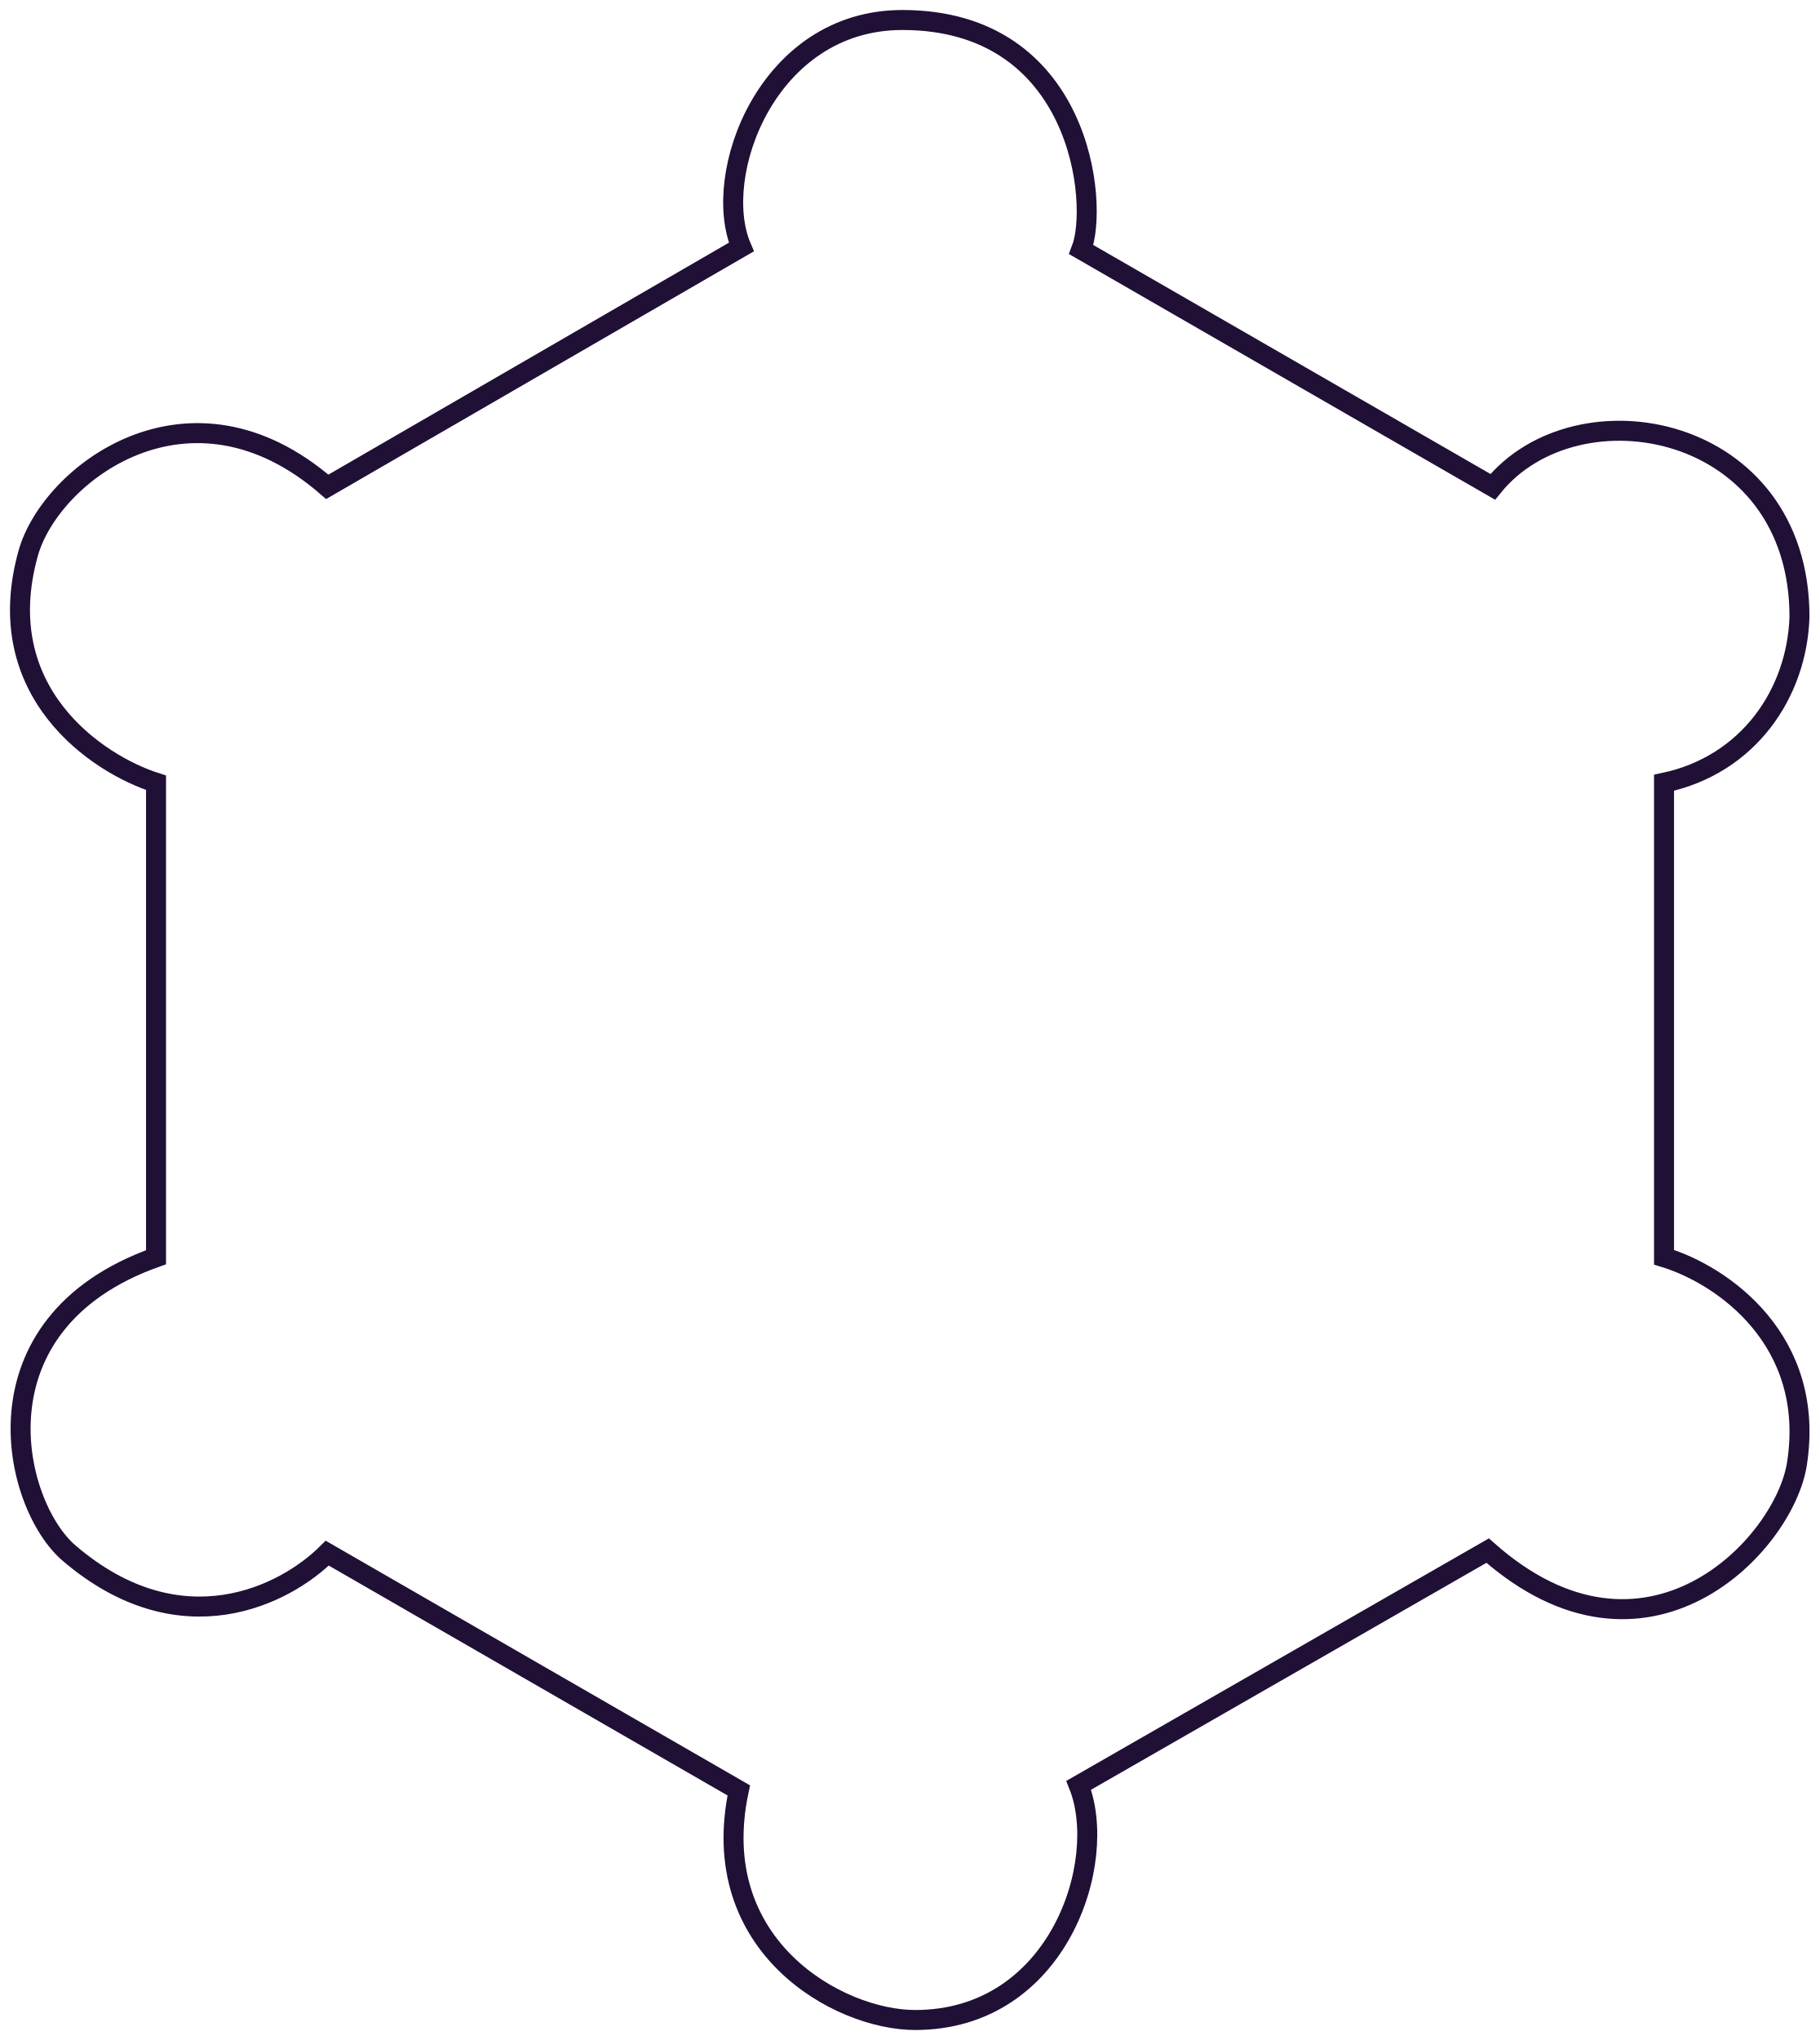
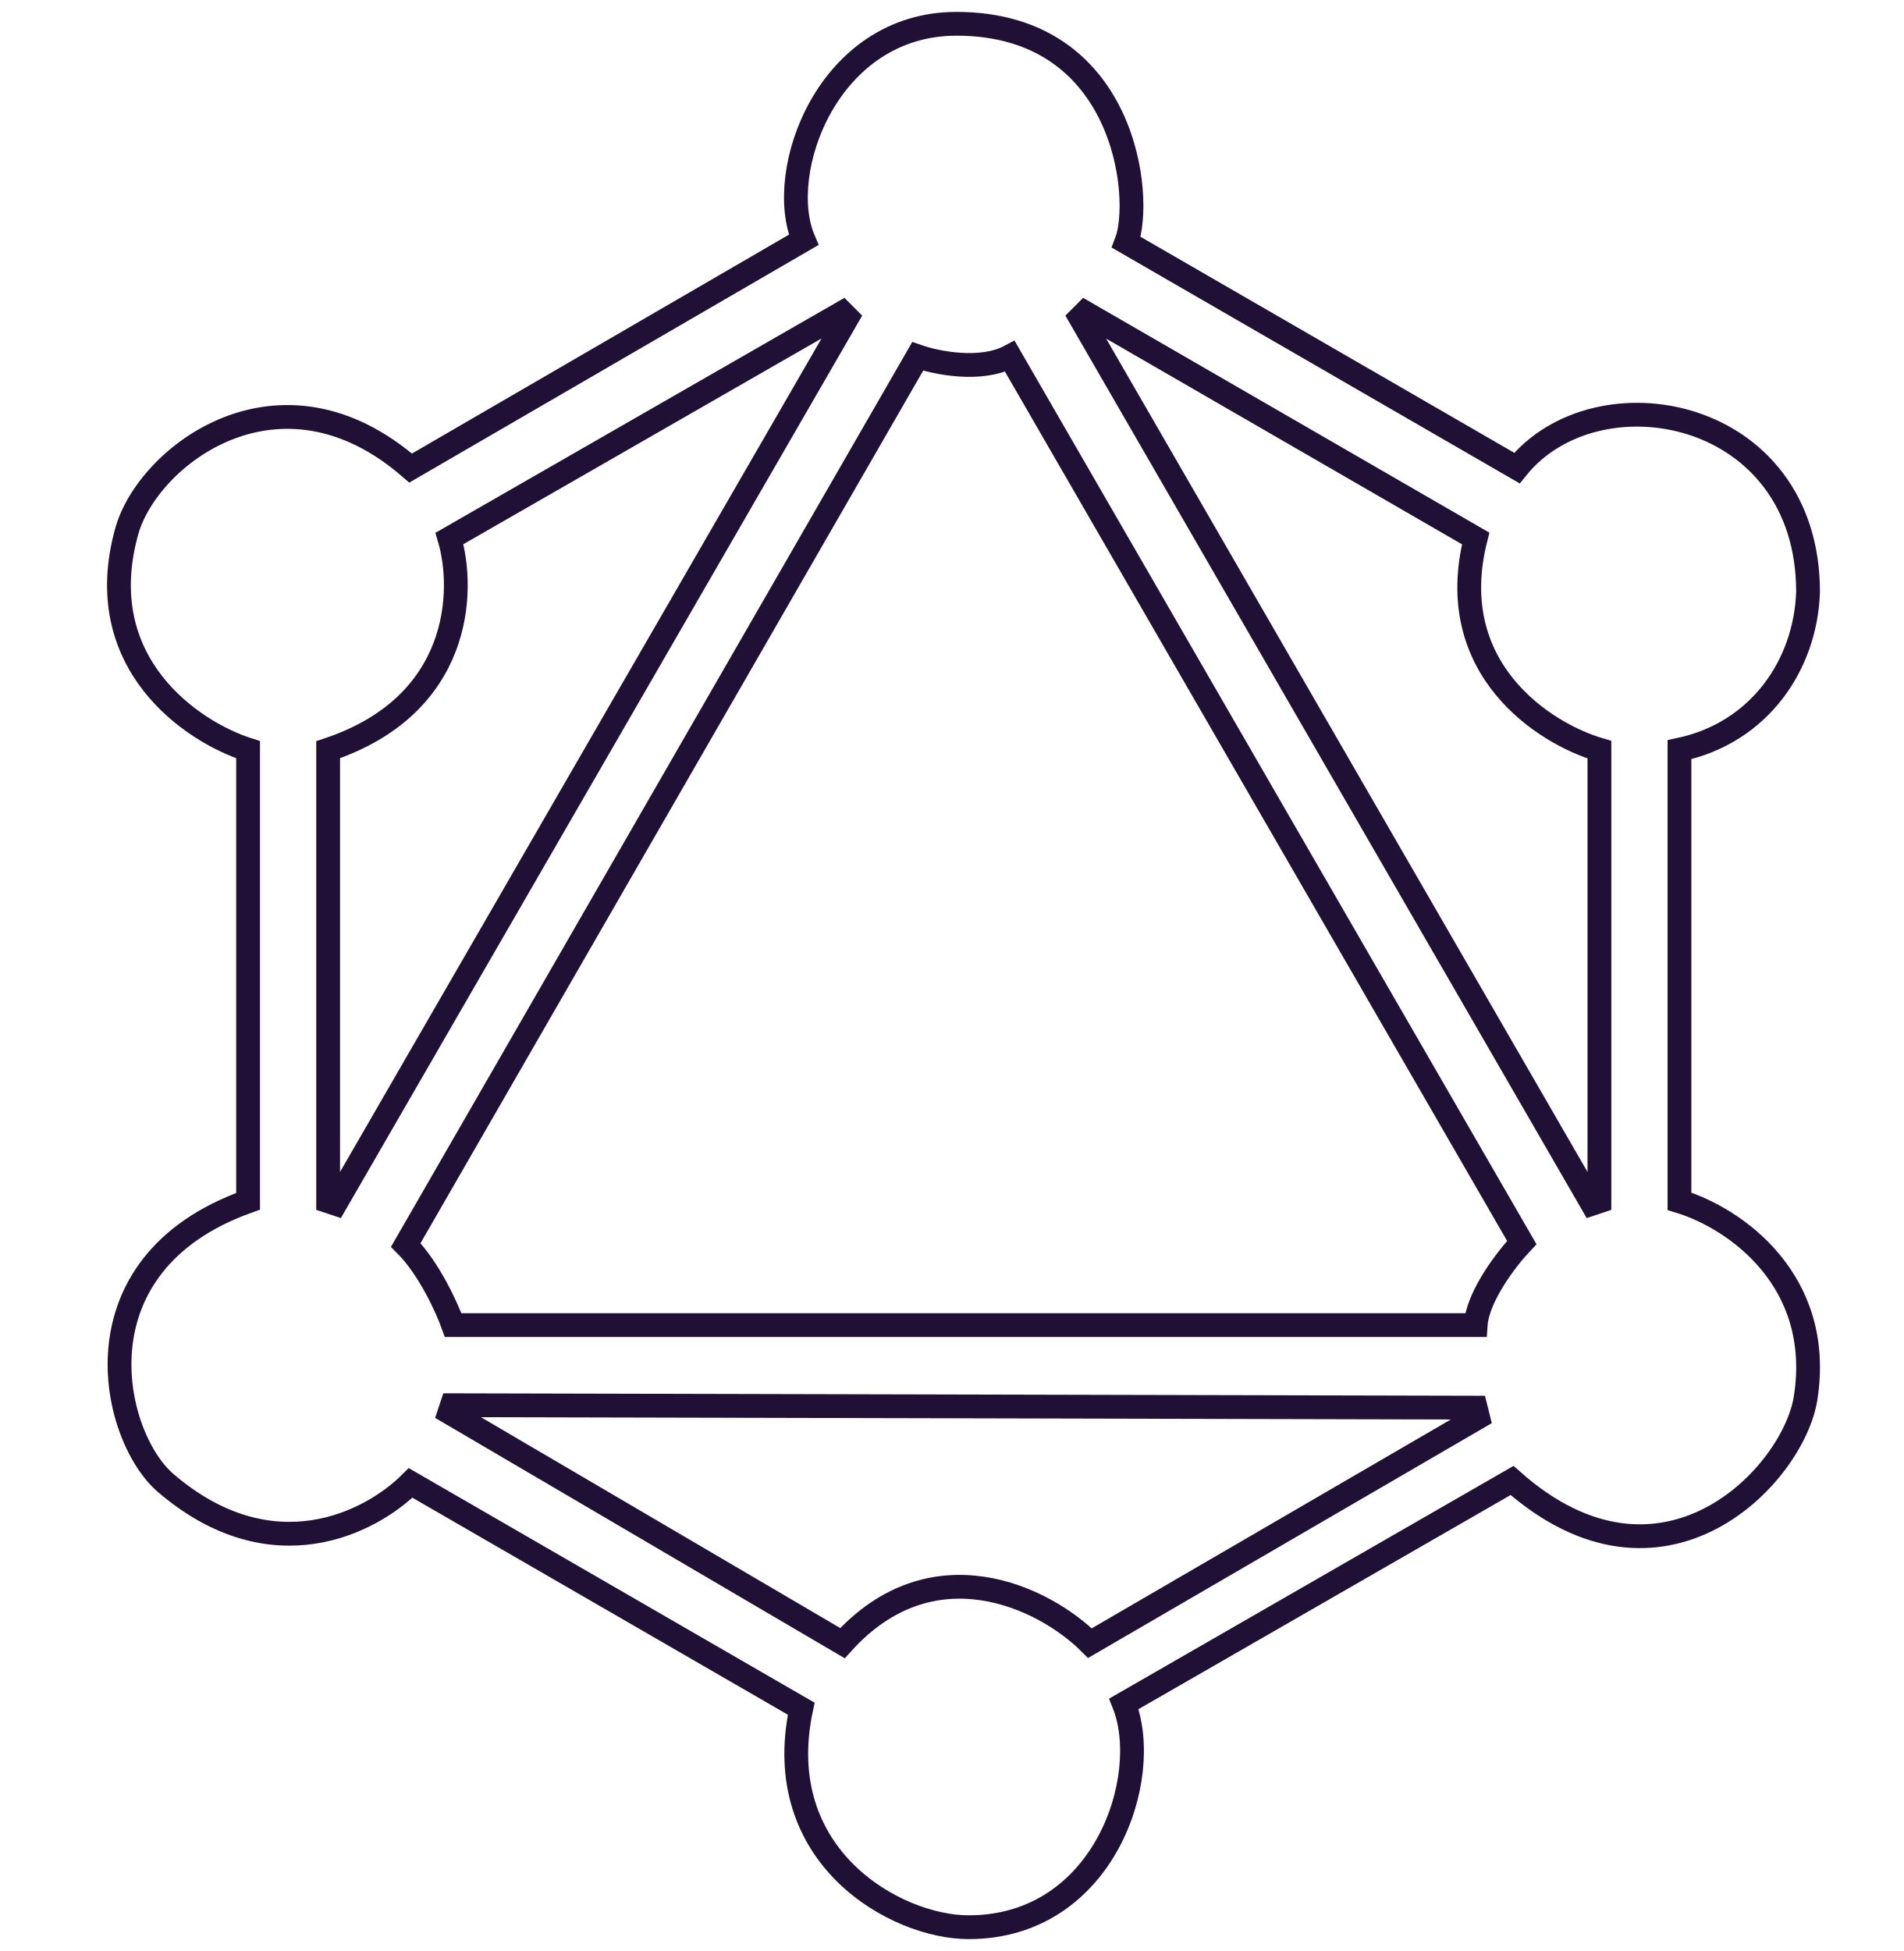
- <svg xmlns="http://www.w3.org/2000/svg" width="91" height="102" viewBox="0 0 91 102" fill="none">
-   <path d="M45.13 1C38.355 1 35.543 8.781 37.077 12.352L16.368 24.342C9.466 18.347 2.52 23.704 1.412 27.658C-0.531 34.597 4.864 38.202 7.804 39.138V62.862C-1.528 66.178 0.624 75.235 3.458 77.658C9.059 82.448 14.28 79.741 16.368 77.658L36.949 89.52C35.287 97.301 41.934 101 45.769 101C52.928 101 55.484 93.092 53.95 89.265L74.403 77.531C82.329 84.546 89.232 77.275 89.871 73.194C90.837 67.025 86.164 63.755 83.224 62.862V39.138C87.442 38.245 89.871 34.673 89.999 30.847C89.999 21.153 78.877 19.112 74.659 24.342L54.078 12.48C54.973 10.183 54.078 1 45.13 1Z" stroke="#201036" />
+ <svg xmlns="http://www.w3.org/2000/svg" width="80" height="82" viewBox="0 0 80 82" fill="none">
+   <path d="M40.205 1C34.8 1 32.557 7.224 33.78 10.082L17.26 19.673C11.753 14.877 6.212 19.163 5.329 22.326C3.779 27.877 8.082 30.762 10.428 31.51V50.49C2.983 53.143 4.7 60.388 6.961 62.327C11.429 66.159 15.595 63.993 17.26 62.327L33.678 71.816C32.353 78.041 37.656 81 40.715 81C46.426 81 48.465 74.673 47.241 71.612L63.558 62.224C69.88 67.837 75.387 62.02 75.897 58.755C76.668 53.82 72.94 51.204 70.594 50.49V31.51C73.959 30.796 75.897 27.939 75.999 24.877C75.999 17.122 67.127 15.49 63.762 19.673L47.343 10.184C48.057 8.347 47.343 1 40.205 1Z" stroke="#201036" />
+   <path d="M35.412 13.143L35.616 13.347L14.099 50.592L13.793 50.49V31.51C19.422 29.632 19.538 24.809 18.892 22.632L35.412 13.143Z" stroke="#201036" />
+   <path d="M18.994 59.061L18.892 59.367L35.412 69.061C39.185 64.877 43.876 67.122 45.814 69.061L62.13 59.571L62.028 59.163L18.994 59.061Z" stroke="#201036" />
+   <path d="M67.229 50.49L66.923 50.592L45.406 13.347L45.61 13.143L62.028 22.632C60.641 28.102 64.917 30.83 67.229 31.51V50.49Z" stroke="#201036" />
+   <path d="M42.449 14.979C41.225 15.632 39.355 15.251 38.573 14.979L17.056 52.326C18.035 53.306 18.792 54.98 19.048 55.694H62.028C62.11 54.469 63.354 52.871 63.966 52.224L42.449 14.979Z" stroke="#201036" />
</svg>
